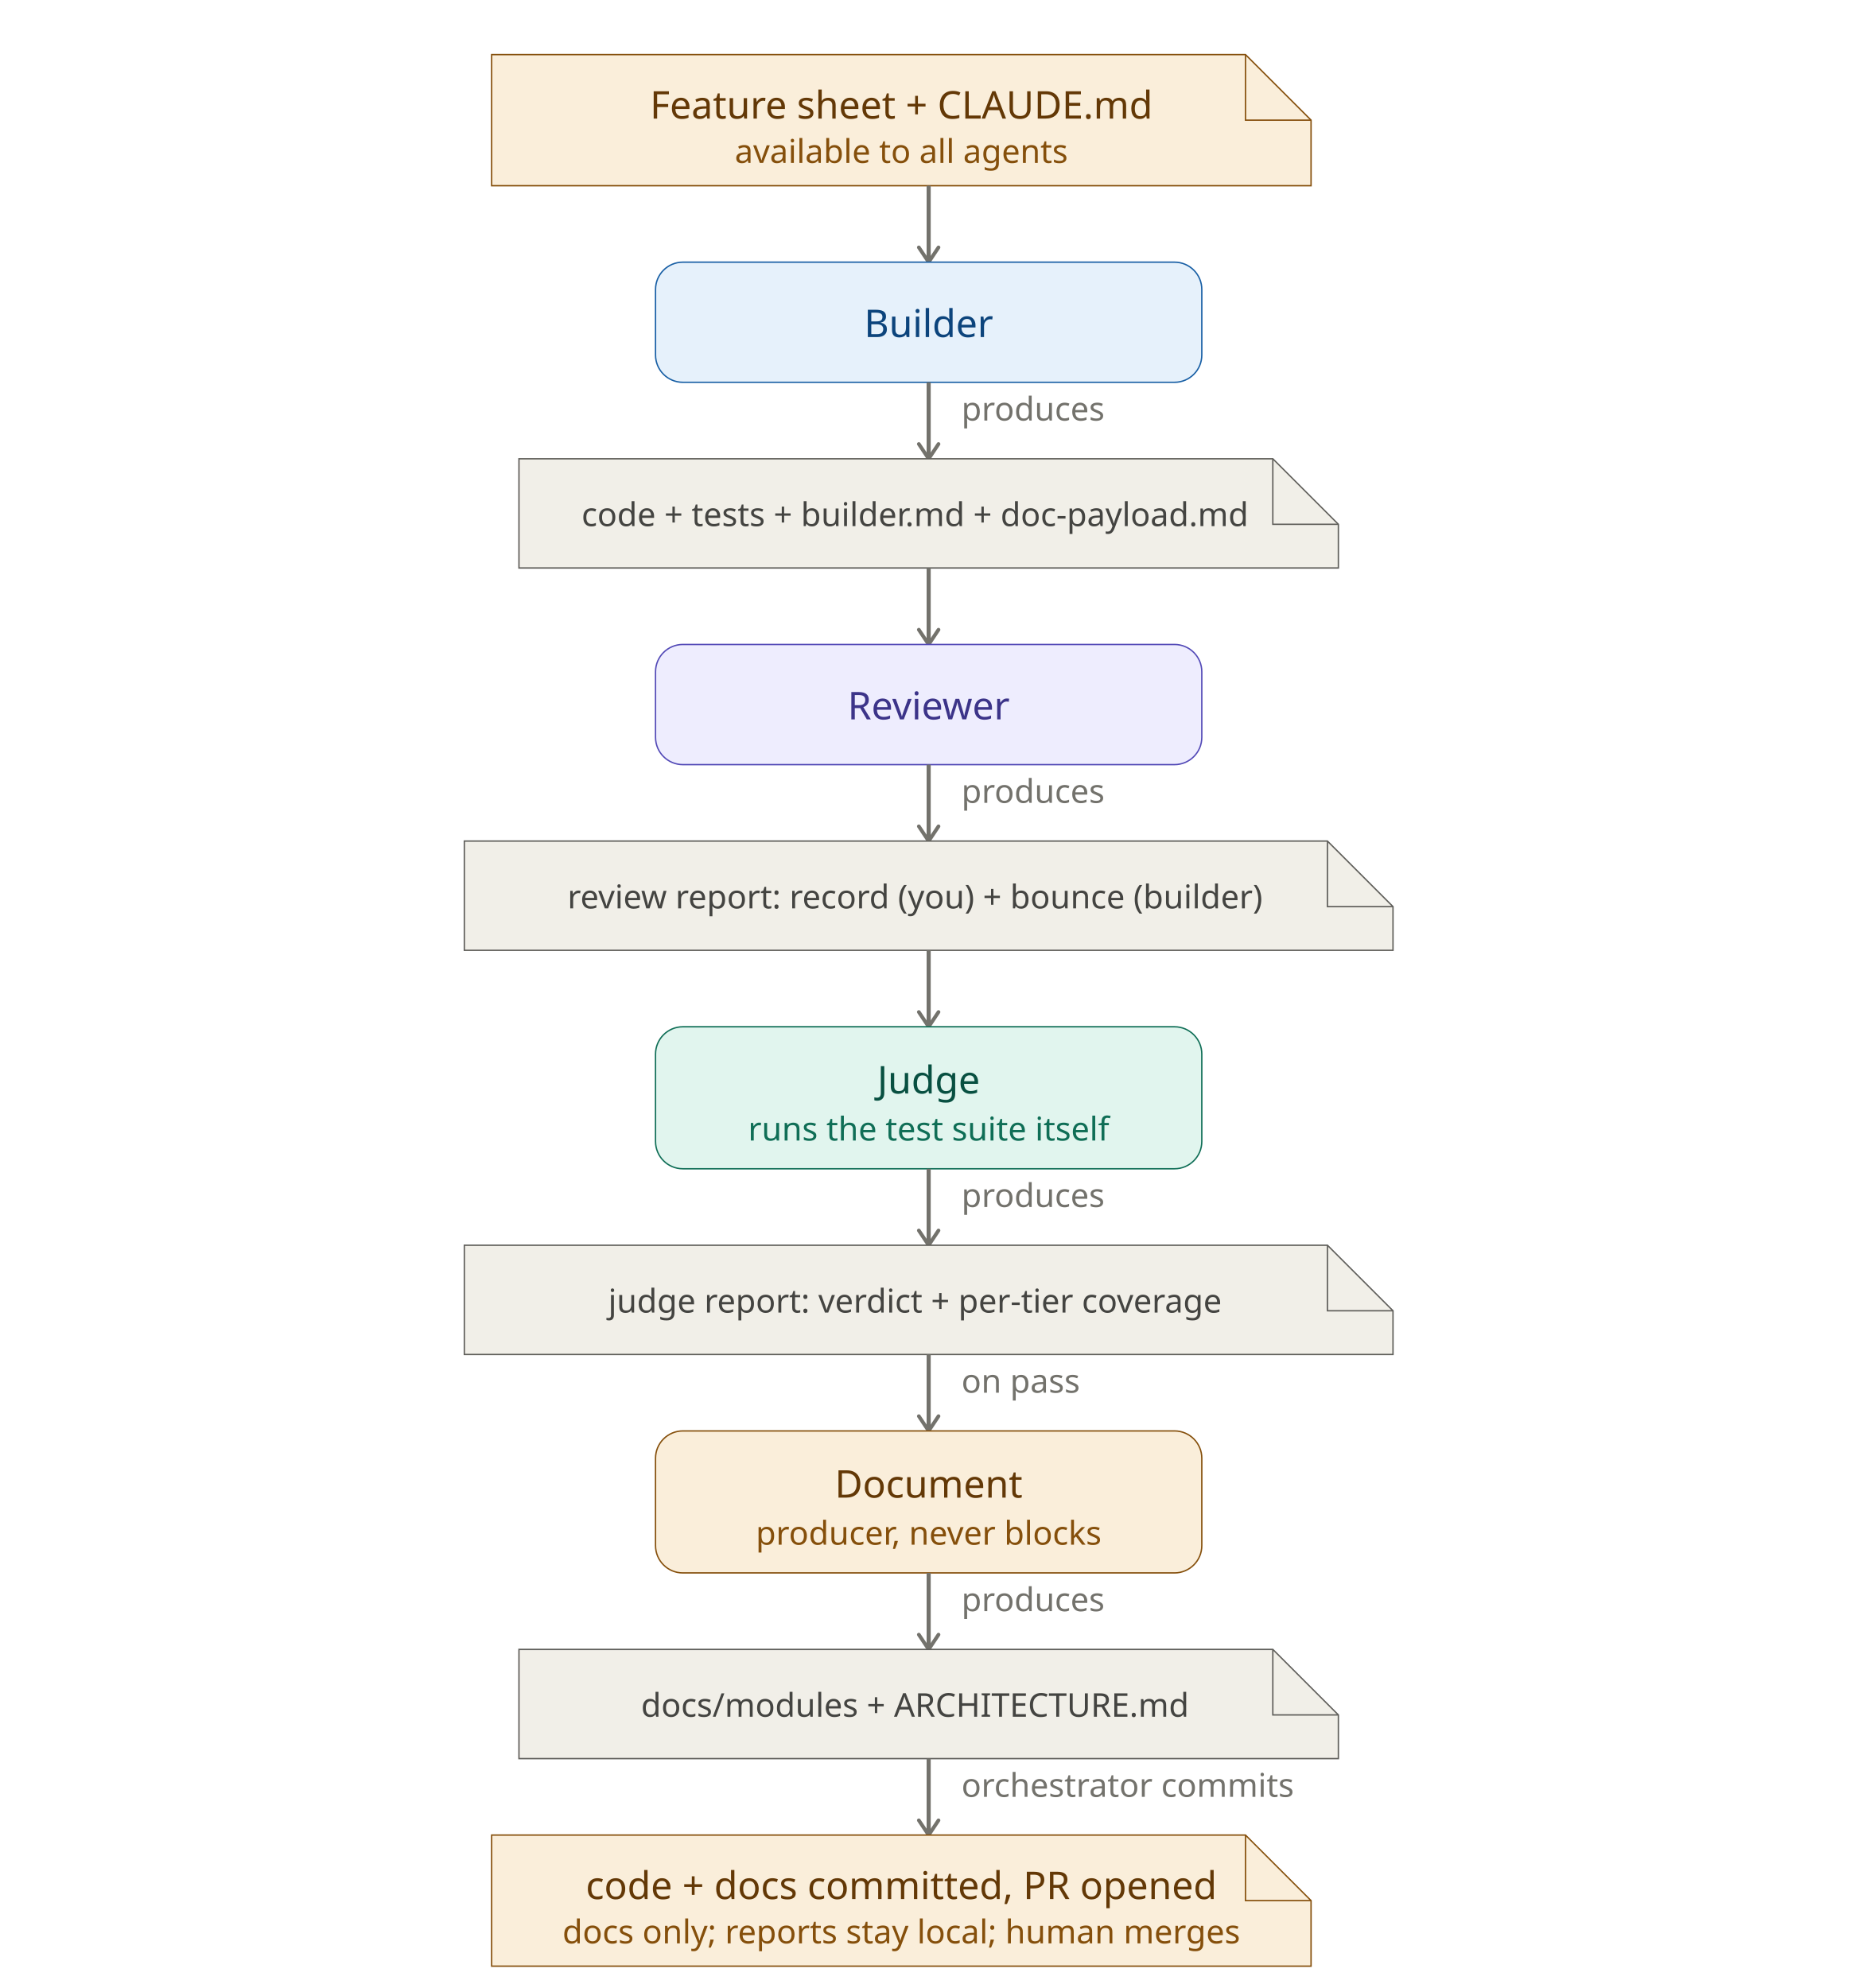
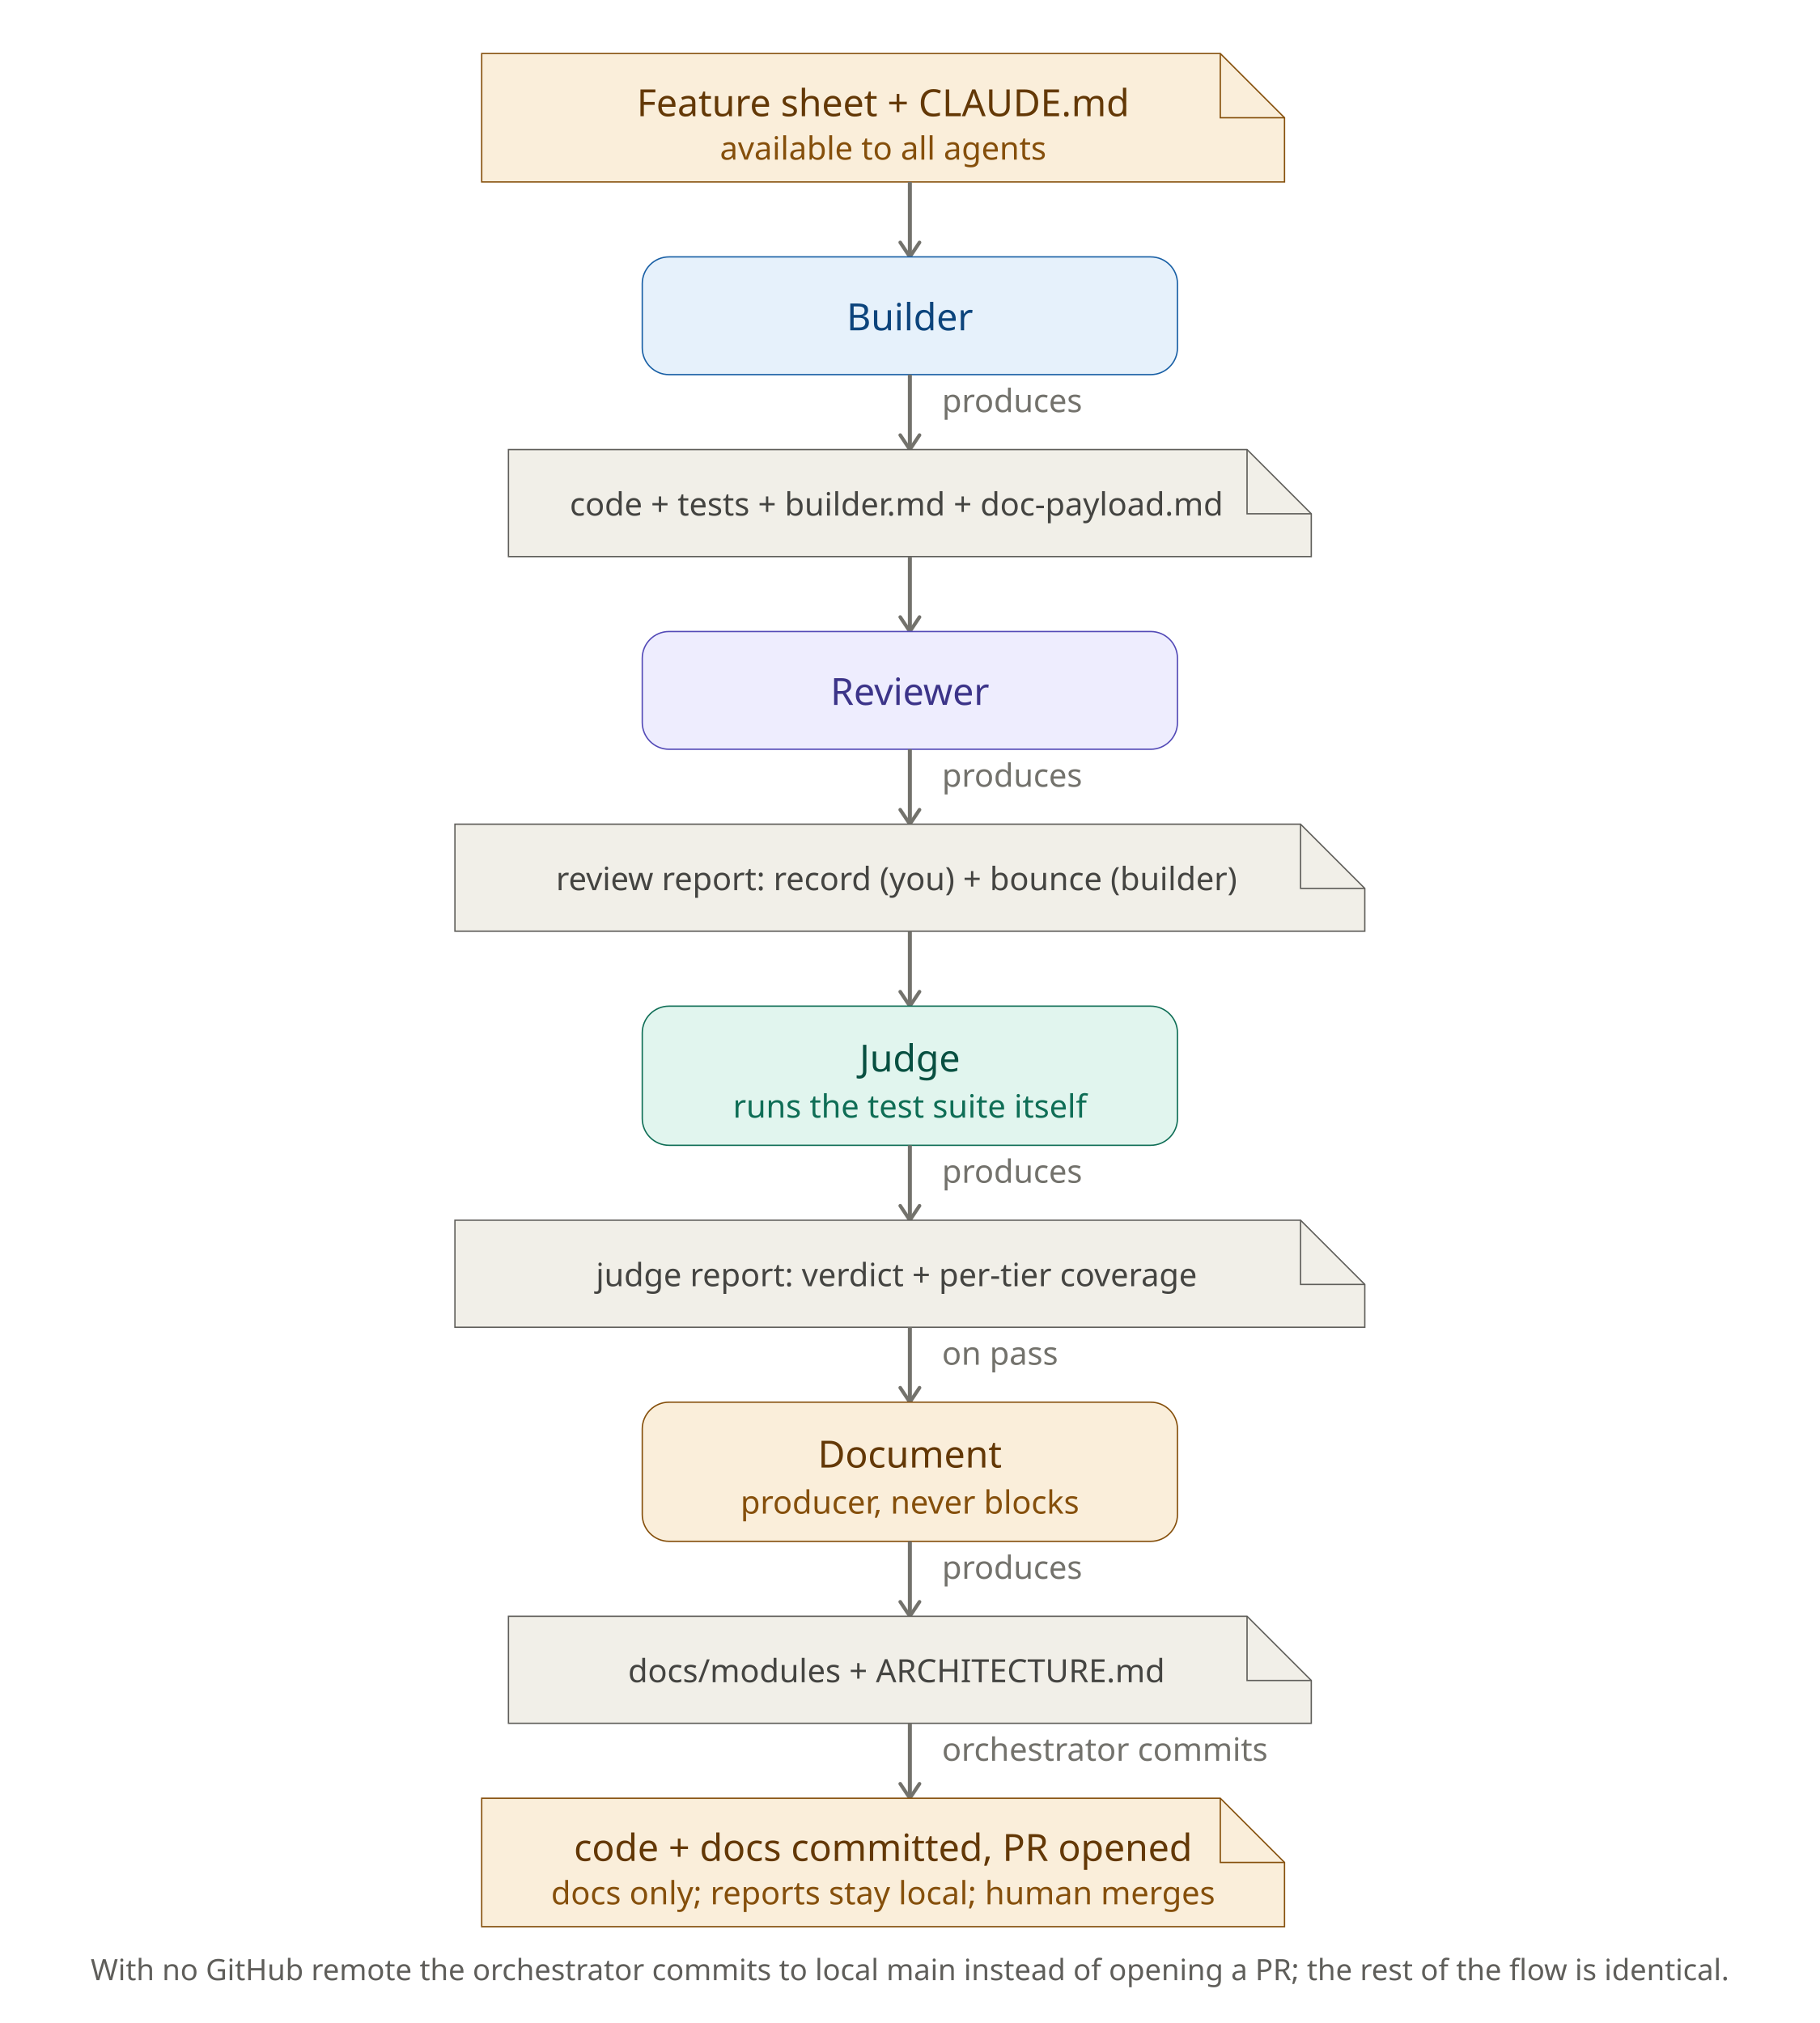
- <svg xmlns="http://www.w3.org/2000/svg" width="680" viewBox="0 0 680 728" role="img" font-family="sans-serif">
+ <svg xmlns="http://www.w3.org/2000/svg" width="680" viewBox="0 0 680 756" role="img" font-family="sans-serif">
  <defs>
    <marker id="arrow" viewBox="0 0 10 10" refX="8" refY="5" markerWidth="6" markerHeight="6" orient="auto-start-reverse">
      <path d="M2 1L8 5L2 9" fill="none" stroke="context-stroke" stroke-width="1.5" stroke-linecap="round" stroke-linejoin="round" />
    </marker>
  </defs>
  <path d="M180 20 L456 20 L480 44 L480 68 L180 68 Z" fill="#FAEEDA" stroke="#854F0B" stroke-width="0.5" />
  <path d="M456 20 L456 44 L480 44" fill="none" stroke="#854F0B" stroke-width="0.5" />
  <text x="330" y="38" text-anchor="middle" dominant-baseline="central" fill="#633806" font-size="14" font-weight="500">Feature sheet + CLAUDE.md</text>
  <text x="330" y="55" text-anchor="middle" dominant-baseline="central" fill="#854F0B" font-size="12">available to all agents</text>
  <line x1="340" y1="68" x2="340" y2="96" stroke="#73726c" stroke-width="1.5" marker-end="url(#arrow)" />
  <rect x="240" y="96" width="200" height="44" rx="10" fill="#E6F1FB" stroke="#185FA5" stroke-width="0.5" />
  <text x="340" y="118" text-anchor="middle" dominant-baseline="central" fill="#0C447C" font-size="14" font-weight="500">Builder</text>
  <line x1="340" y1="140" x2="340" y2="168" stroke="#73726c" stroke-width="1.5" marker-end="url(#arrow)" />
  <text x="352" y="154" fill="#73726c" font-size="12">produces</text>
  <path d="M190 168 L466 168 L490 192 L490 208 L190 208 Z" fill="#F1EFE8" stroke="#5F5E5A" stroke-width="0.5" />
  <path d="M466 168 L466 192 L490 192" fill="none" stroke="#5F5E5A" stroke-width="0.5" />
  <text x="335" y="188" text-anchor="middle" dominant-baseline="central" fill="#444441" font-size="12">code + tests + builder.md + doc-payload.md</text>
  <line x1="340" y1="208" x2="340" y2="236" stroke="#73726c" stroke-width="1.5" marker-end="url(#arrow)" />
  <rect x="240" y="236" width="200" height="44" rx="10" fill="#EEEDFE" stroke="#534AB7" stroke-width="0.5" />
  <text x="340" y="258" text-anchor="middle" dominant-baseline="central" fill="#3C3489" font-size="14" font-weight="500">Reviewer</text>
  <line x1="340" y1="280" x2="340" y2="308" stroke="#73726c" stroke-width="1.5" marker-end="url(#arrow)" />
  <text x="352" y="294" fill="#73726c" font-size="12">produces</text>
  <path d="M170 308 L486 308 L510 332 L510 348 L170 348 Z" fill="#F1EFE8" stroke="#5F5E5A" stroke-width="0.5" />
  <path d="M486 308 L486 332 L510 332" fill="none" stroke="#5F5E5A" stroke-width="0.5" />
  <text x="335" y="328" text-anchor="middle" dominant-baseline="central" fill="#444441" font-size="12">review report: record (you) + bounce (builder)</text>
  <line x1="340" y1="348" x2="340" y2="376" stroke="#73726c" stroke-width="1.5" marker-end="url(#arrow)" />
  <rect x="240" y="376" width="200" height="52" rx="10" fill="#E1F5EE" stroke="#0F6E56" stroke-width="0.5" />
  <text x="340" y="395" text-anchor="middle" dominant-baseline="central" fill="#085041" font-size="14" font-weight="500">Judge</text>
  <text x="340" y="413" text-anchor="middle" dominant-baseline="central" fill="#0F6E56" font-size="12">runs the test suite itself</text>
  <line x1="340" y1="428" x2="340" y2="456" stroke="#73726c" stroke-width="1.5" marker-end="url(#arrow)" />
  <text x="352" y="442" fill="#73726c" font-size="12">produces</text>
  <path d="M170 456 L486 456 L510 480 L510 496 L170 496 Z" fill="#F1EFE8" stroke="#5F5E5A" stroke-width="0.5" />
  <path d="M486 456 L486 480 L510 480" fill="none" stroke="#5F5E5A" stroke-width="0.5" />
  <text x="335" y="476" text-anchor="middle" dominant-baseline="central" fill="#444441" font-size="12">judge report: verdict + per-tier coverage</text>
  <line x1="340" y1="496" x2="340" y2="524" stroke="#73726c" stroke-width="1.5" marker-end="url(#arrow)" />
  <text x="352" y="510" fill="#73726c" font-size="12">on pass</text>
  <rect x="240" y="524" width="200" height="52" rx="10" fill="#FAEEDA" stroke="#854F0B" stroke-width="0.5" />
  <text x="340" y="543" text-anchor="middle" dominant-baseline="central" fill="#633806" font-size="14" font-weight="500">Document</text>
  <text x="340" y="561" text-anchor="middle" dominant-baseline="central" fill="#854F0B" font-size="12">producer, never blocks</text>
  <line x1="340" y1="576" x2="340" y2="604" stroke="#73726c" stroke-width="1.5" marker-end="url(#arrow)" />
  <text x="352" y="590" fill="#73726c" font-size="12">produces</text>
  <path d="M190 604 L466 604 L490 628 L490 644 L190 644 Z" fill="#F1EFE8" stroke="#5F5E5A" stroke-width="0.5" />
  <path d="M466 604 L466 628 L490 628" fill="none" stroke="#5F5E5A" stroke-width="0.5" />
  <text x="335" y="624" text-anchor="middle" dominant-baseline="central" fill="#444441" font-size="12">docs/modules + ARCHITECTURE.md</text>
  <line x1="340" y1="644" x2="340" y2="672" stroke="#73726c" stroke-width="1.5" marker-end="url(#arrow)" />
  <text x="352" y="658" fill="#73726c" font-size="12">orchestrator commits</text>
  <path d="M180 672 L456 672 L480 696 L480 720 L180 720 Z" fill="#FAEEDA" stroke="#854F0B" stroke-width="0.5" />
  <path d="M456 672 L456 696 L480 696" fill="none" stroke="#854F0B" stroke-width="0.5" />
  <text x="330" y="690" text-anchor="middle" dominant-baseline="central" fill="#633806" font-size="14" font-weight="500">code + docs committed, PR opened</text>
  <text x="330" y="707" text-anchor="middle" dominant-baseline="central" fill="#854F0B" font-size="12">docs only; reports stay local; human merges</text>
+   <text x="340" y="740" text-anchor="middle" fill="#5F5E5A" font-size="11">With no GitHub remote the orchestrator commits to local main instead of opening a PR; the rest of the flow is identical.</text>
</svg>
